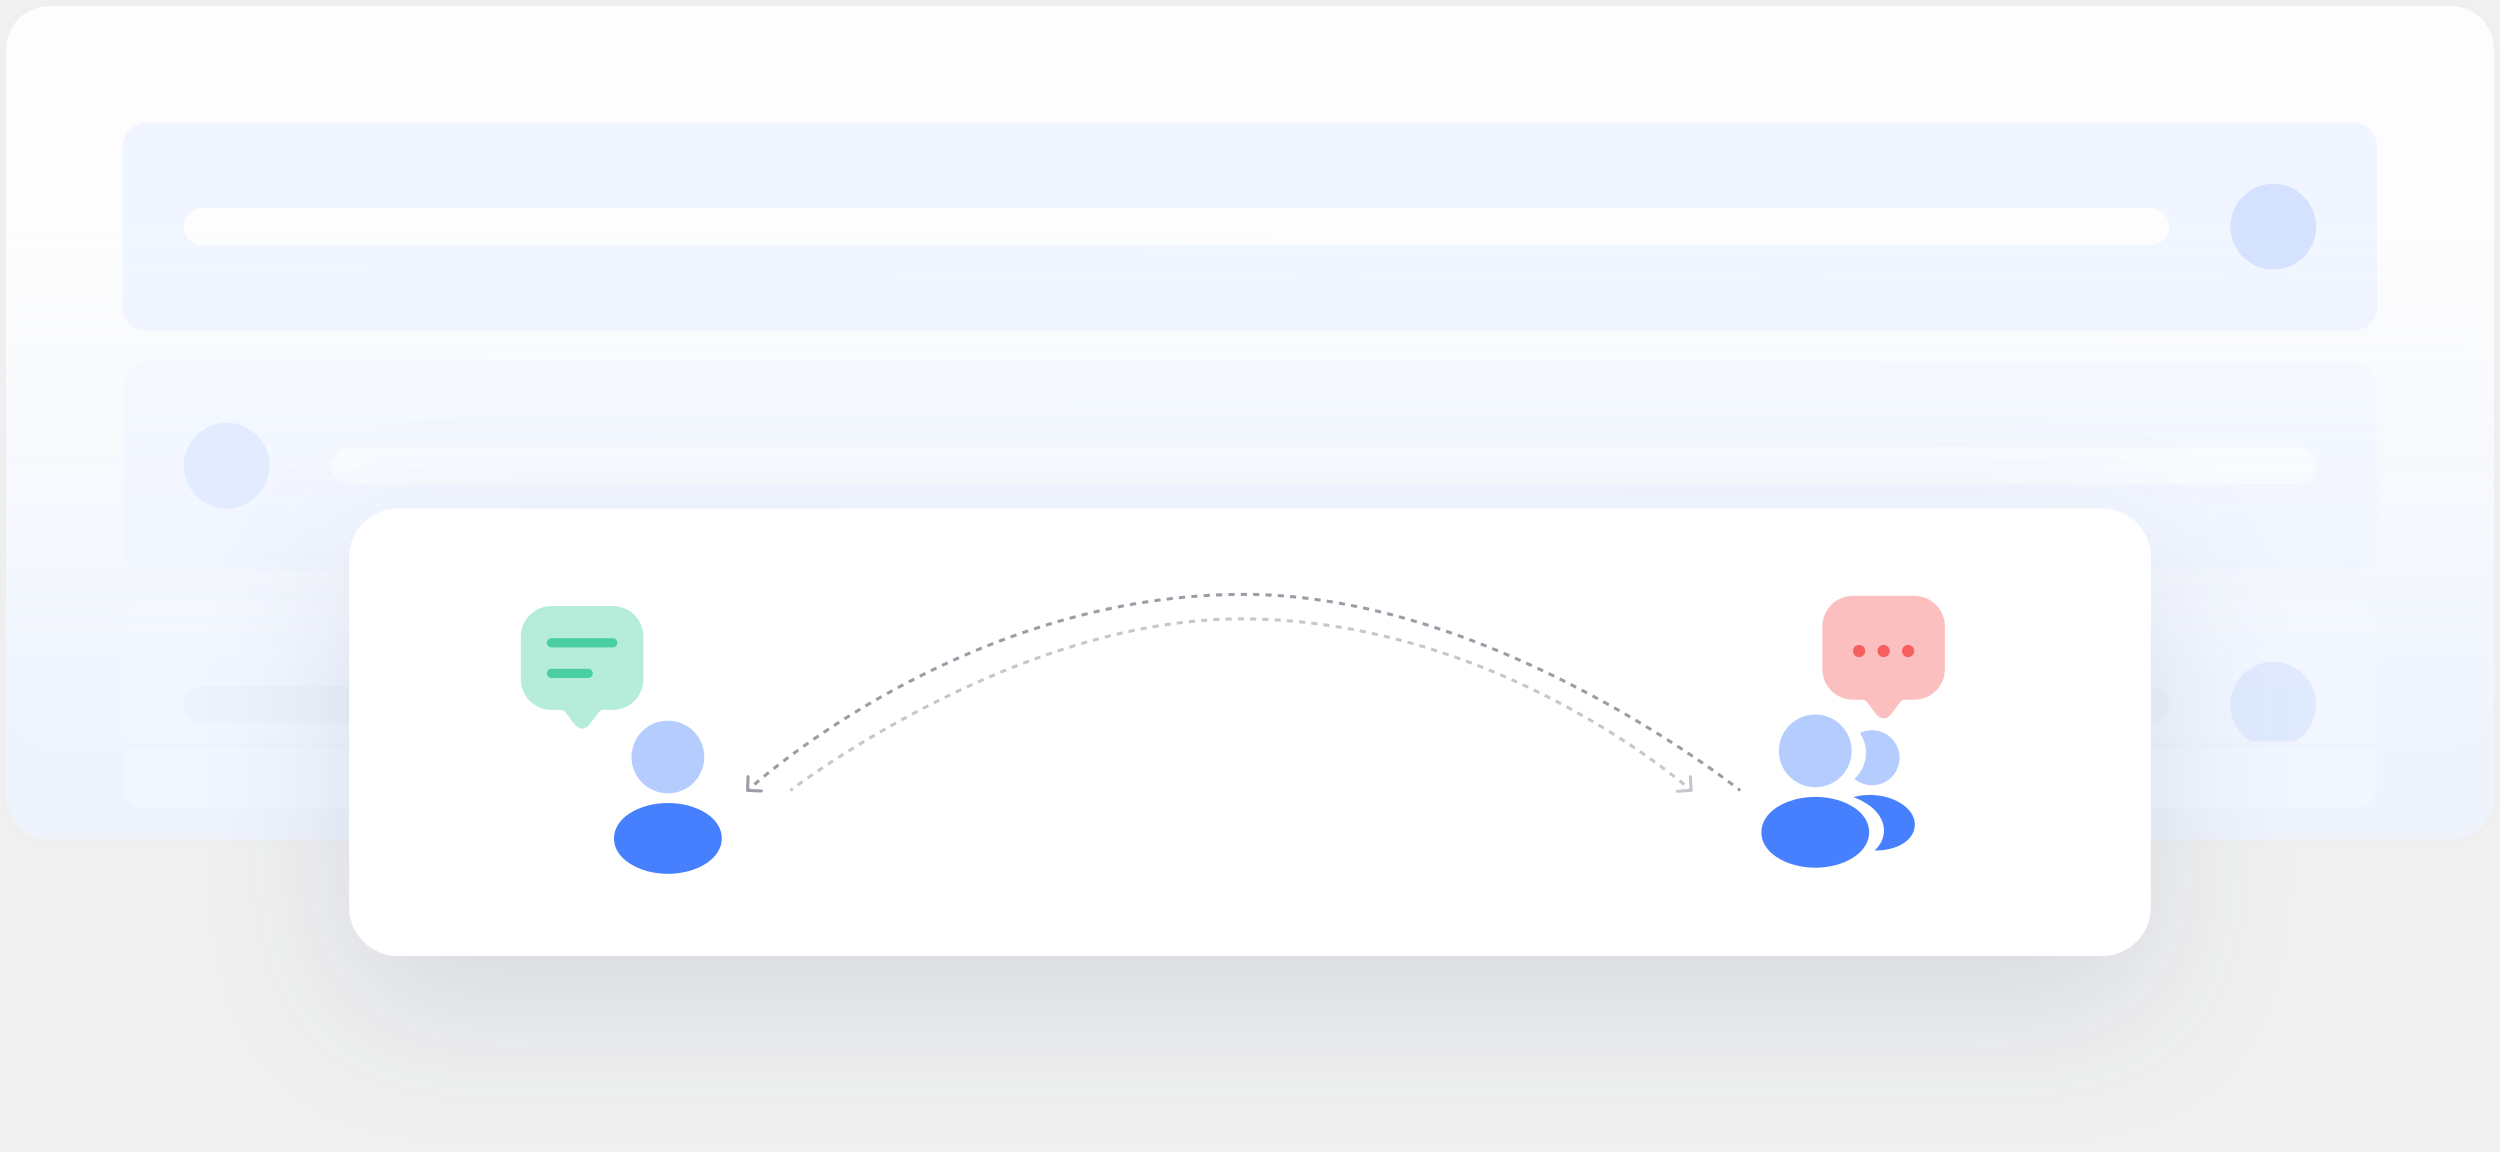
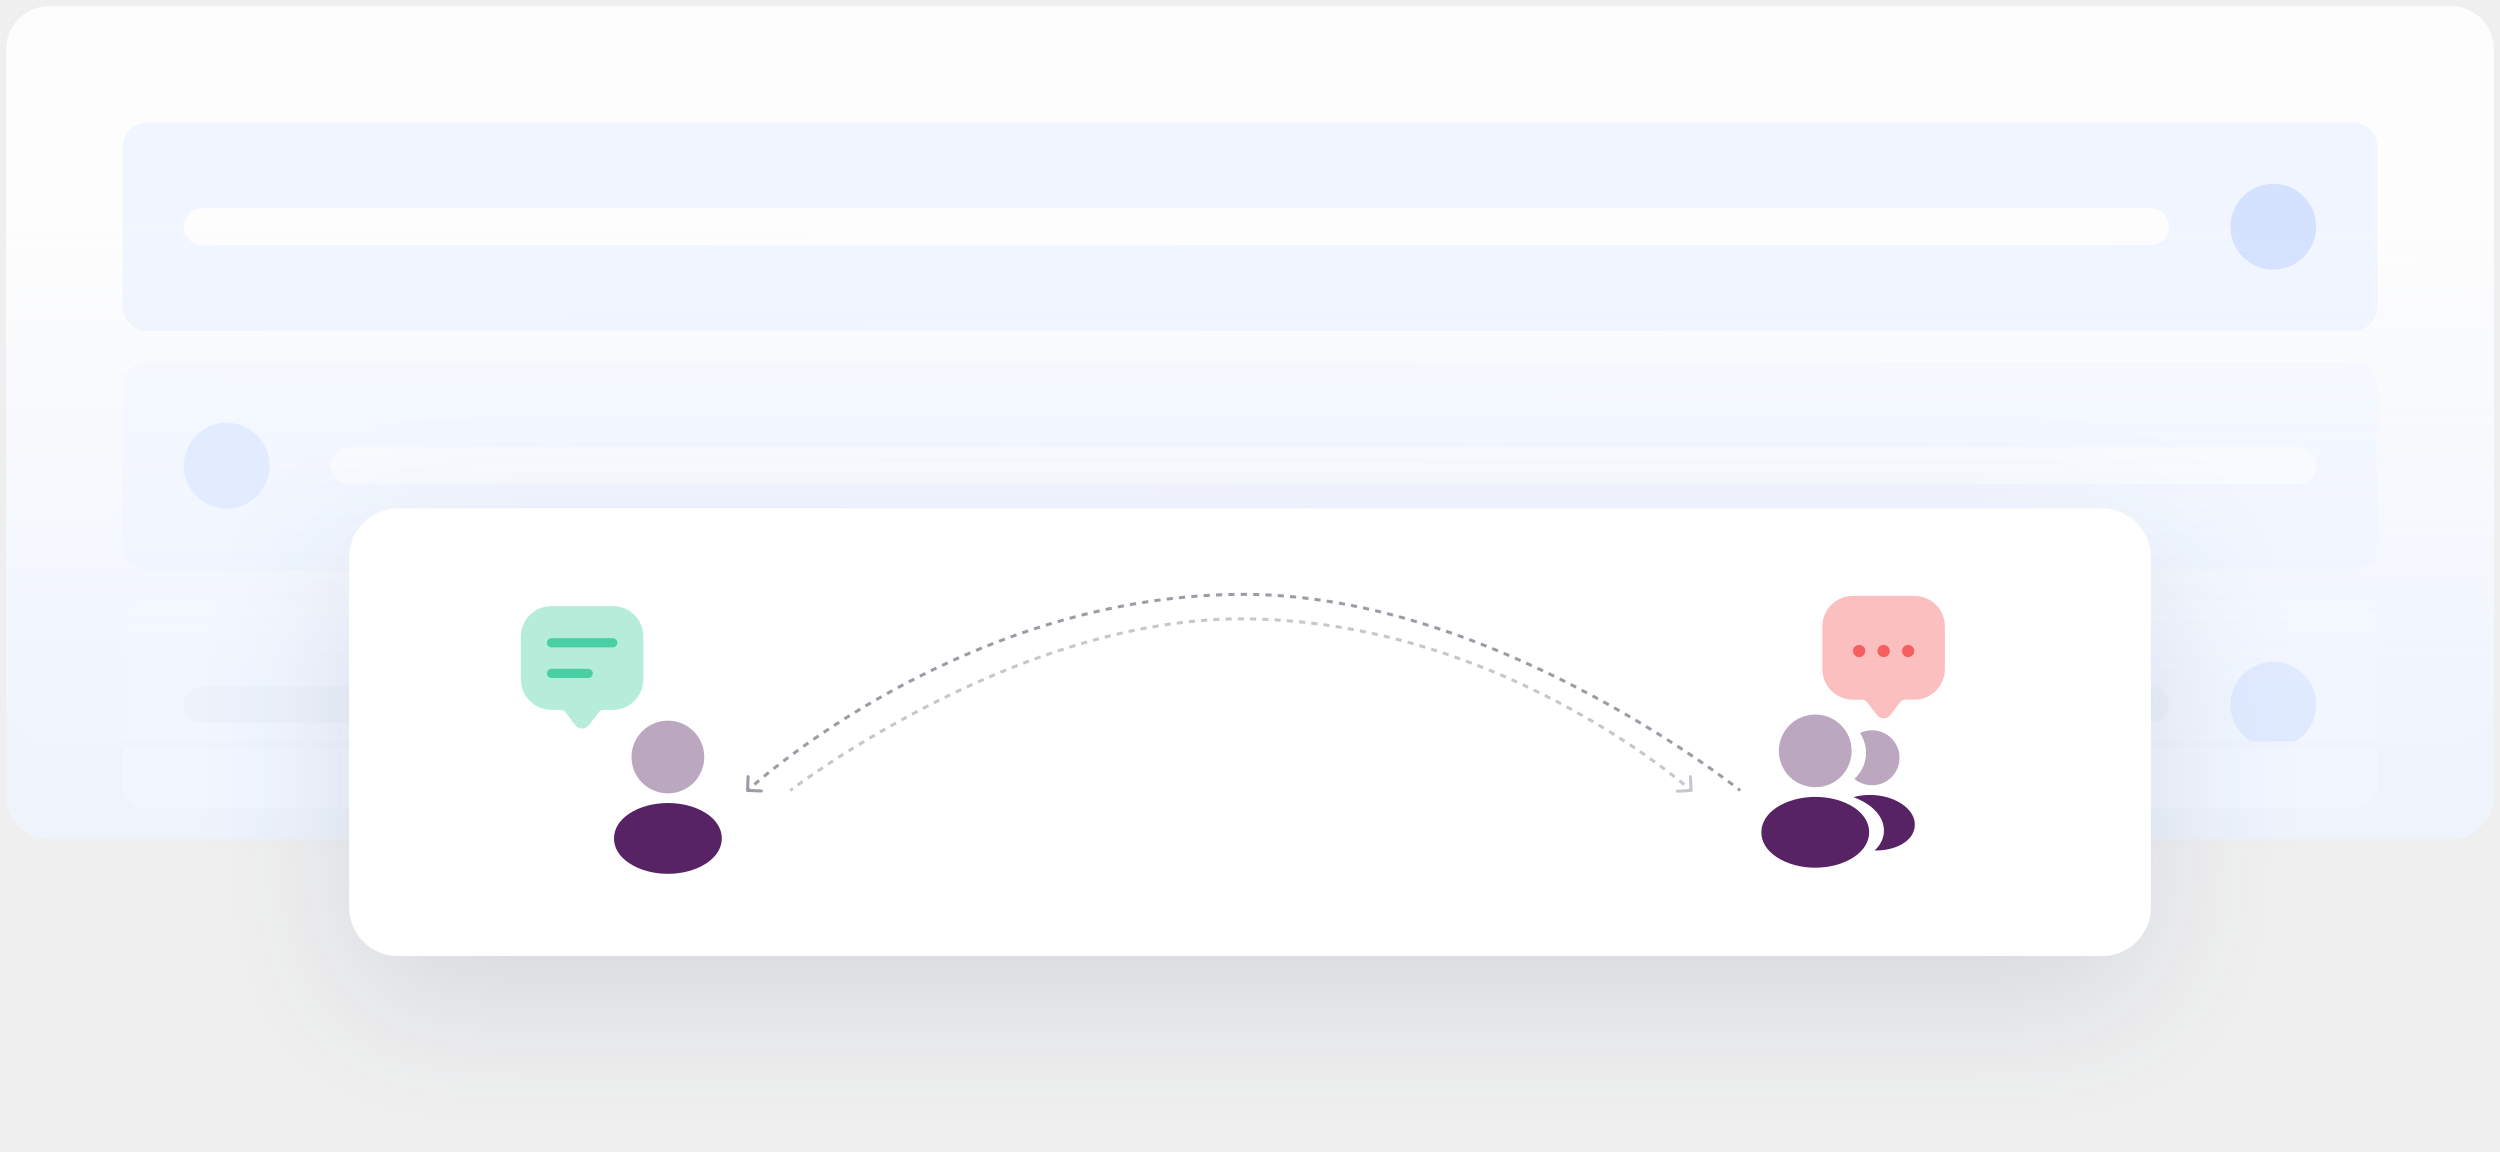
<svg xmlns="http://www.w3.org/2000/svg" width="408" height="188" viewBox="0 0 408 188" fill="none">
  <rect x="0.5" y="0.5" width="407" height="121" rx="7.5" fill="#FAFAFA" />
  <rect x="20" y="20" width="368" height="34" rx="4" fill="#DAE6FF" />
  <rect x="30" y="34" width="324" height="6" rx="3" fill="#FAFAFA" />
  <circle cx="371" cy="37" r="7" fill="#90B3FF" />
  <rect x="20" y="59" width="368" height="34" rx="4" fill="#EDF3FF" />
  <circle cx="37" cy="76" r="7" fill="#B5CCFF" />
  <rect x="54" y="73" width="324" height="6" rx="3" fill="white" />
  <rect x="20" y="98" width="368" height="34" rx="4" fill="white" />
  <rect x="30" y="112" width="324" height="6" rx="3" fill="#EFEFEF" />
  <circle cx="371" cy="115" r="7" fill="#B5CCFF" />
  <rect x="0.5" y="0.5" width="407" height="121" rx="7.5" stroke="#F5F5F5" />
  <rect x="0.5" y="0.5" width="407" height="137" rx="7.5" fill="url(#paint0_linear_3429_128375)" stroke="#EFEFEF" />
  <g filter="url(#filter0_d_3429_128375)">
    <rect x="57" y="83" width="294" height="73" rx="8" fill="white" />
  </g>
-   <path opacity="0.4" d="M109 117.61C105.725 117.61 103.062 120.272 103.062 123.547C103.062 126.76 105.575 129.36 108.85 129.472C108.95 129.46 109.05 129.46 109.125 129.472C109.15 129.472 109.162 129.472 109.187 129.472C109.2 129.472 109.2 129.472 109.213 129.472C112.413 129.36 114.925 126.76 114.938 123.547C114.938 120.272 112.275 117.61 109 117.61Z" fill="#4680FF" />
-   <path d="M115.35 132.797C111.863 130.472 106.175 130.472 102.663 132.797C101.075 133.86 100.2 135.297 100.2 136.835C100.2 138.372 101.075 139.797 102.65 140.847C104.4 142.022 106.7 142.61 109 142.61C111.3 142.61 113.6 142.022 115.35 140.847C116.925 139.785 117.8 138.36 117.8 136.81C117.788 135.272 116.925 133.847 115.35 132.797Z" fill="#4680FF" />
-   <path opacity="0.4" d="M296.25 116.61C292.975 116.61 290.312 119.272 290.312 122.547C290.312 125.76 292.825 128.36 296.1 128.472C296.2 128.46 296.3 128.46 296.375 128.472C296.4 128.472 296.412 128.472 296.437 128.472C296.45 128.472 296.45 128.472 296.463 128.472C299.663 128.36 302.175 125.76 302.188 122.547C302.188 119.272 299.525 116.61 296.25 116.61Z" fill="#4680FF" />
-   <path d="M302.6 131.797C299.113 129.472 293.425 129.472 289.913 131.797C288.325 132.86 287.45 134.297 287.45 135.835C287.45 137.372 288.325 138.797 289.9 139.847C291.65 141.022 293.95 141.61 296.25 141.61C298.55 141.61 300.85 141.022 302.6 139.847C304.175 138.785 305.05 137.36 305.05 135.81C305.038 134.272 304.175 132.847 302.6 131.797Z" fill="#4680FF" />
-   <path opacity="0.4" d="M309.988 123.284C310.188 125.709 308.463 127.834 306.075 128.122C306.063 128.122 306.063 128.122 306.05 128.122H306.013C305.938 128.122 305.863 128.122 305.8 128.147C304.588 128.209 303.475 127.822 302.638 127.109C303.925 125.959 304.663 124.234 304.513 122.359C304.425 121.347 304.075 120.422 303.55 119.634C304.025 119.397 304.575 119.247 305.138 119.197C307.588 118.984 309.775 120.809 309.988 123.284Z" fill="#4680FF" />
-   <path d="M312.487 134.847C312.387 136.06 311.612 137.11 310.312 137.822C309.062 138.51 307.487 138.835 305.925 138.797C306.825 137.985 307.35 136.972 307.45 135.897C307.575 134.347 306.837 132.86 305.362 131.672C304.525 131.01 303.55 130.485 302.487 130.097C305.25 129.297 308.725 129.835 310.862 131.56C312.012 132.485 312.6 133.647 312.487 134.847Z" fill="#4680FF" />
+   <path opacity="0.4" d="M109 117.61C105.725 117.61 103.062 120.272 103.062 123.547C103.062 126.76 105.575 129.36 108.85 129.472C108.95 129.46 109.05 129.46 109.125 129.472C109.15 129.472 109.162 129.472 109.187 129.472C109.2 129.472 109.2 129.472 109.213 129.472C112.413 129.36 114.925 126.76 114.938 123.547C114.938 120.272 112.275 117.61 109 117.61Z" fill="#572364" />
+   <path d="M115.35 132.797C111.863 130.472 106.175 130.472 102.663 132.797C101.075 133.86 100.2 135.297 100.2 136.835C100.2 138.372 101.075 139.797 102.65 140.847C104.4 142.022 106.7 142.61 109 142.61C111.3 142.61 113.6 142.022 115.35 140.847C116.925 139.785 117.8 138.36 117.8 136.81C117.788 135.272 116.925 133.847 115.35 132.797Z" fill="#572364" />
+   <path opacity="0.4" d="M296.25 116.61C292.975 116.61 290.312 119.272 290.312 122.547C290.312 125.76 292.825 128.36 296.1 128.472C296.2 128.46 296.3 128.46 296.375 128.472C296.4 128.472 296.412 128.472 296.437 128.472C296.45 128.472 296.45 128.472 296.463 128.472C299.663 128.36 302.175 125.76 302.188 122.547C302.188 119.272 299.525 116.61 296.25 116.61Z" fill="#572364" />
+   <path d="M302.6 131.797C299.113 129.472 293.425 129.472 289.913 131.797C288.325 132.86 287.45 134.297 287.45 135.835C287.45 137.372 288.325 138.797 289.9 139.847C291.65 141.022 293.95 141.61 296.25 141.61C298.55 141.61 300.85 141.022 302.6 139.847C304.175 138.785 305.05 137.36 305.05 135.81C305.038 134.272 304.175 132.847 302.6 131.797Z" fill="#572364" />
+   <path opacity="0.4" d="M309.988 123.284C310.188 125.709 308.463 127.834 306.075 128.122C306.063 128.122 306.063 128.122 306.05 128.122H306.013C305.938 128.122 305.863 128.122 305.8 128.147C304.588 128.209 303.475 127.822 302.638 127.109C303.925 125.959 304.663 124.234 304.513 122.359C304.425 121.347 304.075 120.422 303.55 119.634C304.025 119.397 304.575 119.247 305.138 119.197C307.588 118.984 309.775 120.809 309.988 123.284Z" fill="#572364" />
+   <path d="M312.487 134.847C312.387 136.06 311.612 137.11 310.312 137.822C309.062 138.51 307.487 138.835 305.925 138.797C306.825 137.985 307.35 136.972 307.45 135.897C307.575 134.347 306.837 132.86 305.362 131.672C304.525 131.01 303.55 130.485 302.487 130.097C305.25 129.297 308.725 129.835 310.862 131.56C312.012 132.485 312.6 133.647 312.487 134.847Z" fill="#572364" />
  <path opacity="0.7" d="M121.75 128.99C121.745 129.128 121.852 129.244 121.99 129.25L124.238 129.339C124.376 129.344 124.493 129.237 124.498 129.099C124.504 128.961 124.396 128.845 124.258 128.839L122.26 128.76L122.339 126.762C122.344 126.624 122.237 126.507 122.099 126.502C121.961 126.496 121.845 126.604 121.839 126.742L121.75 128.99ZM203 97V97.25V97ZM122 129C122.17 129.184 122.17 129.184 122.17 129.184C122.17 129.184 122.17 129.184 122.17 129.184C122.17 129.184 122.17 129.184 122.17 129.184C122.17 129.184 122.17 129.184 122.17 129.184C122.17 129.184 122.17 129.183 122.17 129.183C122.17 129.183 122.17 129.183 122.171 129.182C122.172 129.182 122.173 129.18 122.175 129.179C122.179 129.175 122.184 129.17 122.192 129.163C122.207 129.149 122.23 129.128 122.26 129.101C122.321 129.046 122.413 128.964 122.534 128.856L122.202 128.482C122.08 128.591 121.987 128.674 121.925 128.73C121.894 128.758 121.87 128.78 121.855 128.794C121.847 128.801 121.841 128.807 121.837 128.811C121.835 128.812 121.833 128.814 121.832 128.815C121.832 128.815 121.831 128.816 121.831 128.816C121.831 128.816 121.831 128.816 121.83 128.816C121.83 128.816 121.83 128.816 121.83 128.816C121.83 128.816 121.83 128.816 121.83 128.816C121.83 128.816 121.83 128.816 121.83 128.816C121.83 128.816 121.83 128.816 122 129ZM123.279 128.208C123.503 128.016 123.76 127.798 124.048 127.557L123.728 127.173C123.437 127.416 123.179 127.635 122.954 127.828L123.279 128.208ZM124.831 126.911C125.079 126.708 125.345 126.493 125.627 126.267L125.314 125.877C125.031 126.104 124.764 126.32 124.514 126.524L124.831 126.911ZM126.399 125.654C126.655 125.453 126.921 125.245 127.199 125.03L126.893 124.635C126.615 124.85 126.347 125.059 126.09 125.261L126.399 125.654ZM128.001 124.416C128.26 124.219 128.526 124.018 128.801 123.813L128.502 123.412C128.226 123.619 127.958 123.821 127.698 124.018L128.001 124.416ZM129.618 123.207C129.881 123.014 130.15 122.817 130.426 122.618L130.132 122.213C129.856 122.413 129.586 122.61 129.322 122.804L129.618 123.207ZM131.249 122.026C131.518 121.835 131.791 121.641 132.07 121.445L131.783 121.036C131.503 121.232 131.228 121.427 130.959 121.619L131.249 122.026ZM132.896 120.87C133.171 120.68 133.45 120.488 133.734 120.294L133.453 119.881C133.168 120.075 132.887 120.268 132.612 120.458L132.896 120.87ZM134.561 119.736C134.84 119.548 135.124 119.359 135.412 119.169L135.137 118.751C134.847 118.943 134.563 119.132 134.282 119.321L134.561 119.736ZM136.245 118.622C136.524 118.441 136.807 118.258 137.093 118.075L136.823 117.654C136.536 117.838 136.252 118.021 135.972 118.203L136.245 118.622ZM137.951 117.528C138.23 117.353 138.511 117.176 138.796 116.999L138.532 116.575C138.246 116.752 137.964 116.929 137.685 117.106L137.951 117.528ZM139.66 116.466C139.944 116.292 140.232 116.117 140.522 115.942L140.264 115.514C139.972 115.69 139.684 115.865 139.399 116.04L139.66 116.466ZM141.381 115.428C141.67 115.256 141.962 115.084 142.257 114.912L142.005 114.48C141.709 114.653 141.416 114.826 141.126 114.998L141.381 115.428ZM143.127 114.408C143.415 114.242 143.705 114.076 143.998 113.91L143.752 113.475C143.458 113.642 143.167 113.808 142.878 113.974L143.127 114.408ZM144.884 113.413C145.176 113.25 145.469 113.088 145.765 112.926L145.525 112.488C145.228 112.65 144.933 112.813 144.641 112.976L144.884 113.413ZM146.646 112.447C146.942 112.288 147.24 112.128 147.541 111.969L147.306 111.527C147.005 111.687 146.706 111.847 146.409 112.007L146.646 112.447ZM148.434 111.5C148.728 111.346 149.025 111.193 149.324 111.04L149.096 110.595C148.796 110.748 148.498 110.902 148.203 111.056L148.434 111.5ZM150.226 110.582C150.526 110.43 150.829 110.279 151.133 110.129L150.912 109.681C150.606 109.832 150.303 109.983 150.001 110.135L150.226 110.582ZM152.031 109.689C152.332 109.543 152.635 109.397 152.94 109.252L152.725 108.8C152.419 108.946 152.115 109.093 151.813 109.239L152.031 109.689ZM153.86 108.817C154.161 108.676 154.464 108.536 154.768 108.397L154.559 107.942C154.254 108.082 153.95 108.223 153.648 108.364L153.86 108.817ZM155.683 107.98C155.99 107.842 156.299 107.705 156.609 107.568L156.407 107.11C156.096 107.248 155.786 107.386 155.478 107.524L155.683 107.98ZM157.533 107.164C157.839 107.032 158.146 106.9 158.455 106.769L158.26 106.309C157.95 106.44 157.642 106.572 157.335 106.705L157.533 107.164ZM159.386 106.379C159.698 106.249 160.011 106.121 160.326 105.993L160.138 105.529C159.822 105.658 159.507 105.787 159.194 105.917L159.386 106.379ZM161.255 105.62C161.565 105.497 161.877 105.374 162.191 105.252L162.01 104.786C161.695 104.908 161.382 105.031 161.07 105.155L161.255 105.62ZM163.135 104.889C163.449 104.77 163.765 104.652 164.082 104.535L163.908 104.066C163.59 104.184 163.273 104.302 162.958 104.422L163.135 104.889ZM165.023 104.19C165.338 104.076 165.654 103.963 165.972 103.851L165.806 103.379C165.487 103.492 165.169 103.605 164.853 103.72L165.023 104.19ZM166.929 103.517C167.245 103.409 167.563 103.301 167.881 103.194L167.723 102.72C167.403 102.827 167.084 102.935 166.766 103.045L166.929 103.517ZM168.835 102.879C169.154 102.775 169.474 102.672 169.796 102.57L169.645 102.093C169.322 102.196 169 102.299 168.68 102.404L168.835 102.879ZM170.764 102.267C171.082 102.169 171.402 102.072 171.723 101.976L171.58 101.497C171.258 101.594 170.937 101.691 170.617 101.79L170.764 102.267ZM172.687 101.692C173.01 101.599 173.334 101.506 173.659 101.415L173.524 100.934C173.197 101.025 172.872 101.118 172.548 101.212L172.687 101.692ZM174.635 101.145C174.957 101.058 175.28 100.971 175.603 100.886L175.476 100.403C175.151 100.488 174.827 100.575 174.504 100.662L174.635 101.145ZM176.577 100.635C176.903 100.552 177.23 100.471 177.558 100.391L177.439 99.905C177.11 99.985 176.782 100.067 176.455 100.15L176.577 100.635ZM178.542 100.155C178.866 100.078 179.192 100.003 179.518 99.929L179.408 99.442C179.08 99.516 178.753 99.591 178.427 99.668L178.542 100.155ZM180.501 99.712C180.83 99.641 181.159 99.571 181.49 99.502L181.388 99.013C181.056 99.081 180.725 99.152 180.395 99.223L180.501 99.712ZM182.48 99.301C182.808 99.236 183.136 99.173 183.465 99.111L183.372 98.619C183.041 98.682 182.712 98.746 182.383 98.811L182.48 99.301ZM184.455 98.928C184.785 98.869 185.117 98.811 185.45 98.754L185.366 98.261C185.032 98.318 184.699 98.376 184.366 98.436L184.455 98.928ZM186.447 98.59C186.777 98.537 187.107 98.485 187.438 98.435L187.363 97.941C187.031 97.991 186.699 98.043 186.368 98.096L186.447 98.59ZM188.434 98.289C188.766 98.242 189.1 98.196 189.434 98.152L189.369 97.656C189.033 97.701 188.698 97.747 188.363 97.794L188.434 98.289ZM190.438 98.024C190.769 97.984 191.101 97.945 191.433 97.907L191.377 97.41C191.043 97.448 190.71 97.487 190.377 97.528L190.438 98.024ZM192.433 97.799C192.767 97.764 193.102 97.731 193.438 97.7L193.391 97.202C193.054 97.234 192.718 97.267 192.382 97.302L192.433 97.799ZM194.447 97.61C194.779 97.583 195.112 97.556 195.446 97.531L195.409 97.033C195.074 97.058 194.739 97.084 194.405 97.112L194.447 97.61ZM196.449 97.462C196.783 97.44 197.119 97.42 197.455 97.402L197.428 96.903C197.09 96.921 196.753 96.941 196.416 96.963L196.449 97.462ZM198.467 97.352C198.8 97.337 199.135 97.323 199.47 97.312L199.453 96.812C199.116 96.824 198.78 96.837 198.444 96.852L198.467 97.352ZM200.474 97.282C200.809 97.273 201.145 97.266 201.481 97.261L201.474 96.761C201.136 96.767 200.798 96.773 200.461 96.782L200.474 97.282ZM202.493 97.251C202.662 97.25 202.831 97.25 203 97.25V96.75C202.83 96.75 202.66 96.75 202.49 96.751L202.493 97.251ZM203 97.25C203.167 97.25 203.334 97.251 203.501 97.252L203.505 96.752C203.336 96.751 203.168 96.75 203 96.75V97.25ZM204.504 97.264C204.838 97.271 205.172 97.279 205.506 97.29L205.522 96.79C205.186 96.779 204.85 96.771 204.514 96.764L204.504 97.264ZM206.508 97.327C206.842 97.342 207.176 97.359 207.51 97.377L207.538 96.878C207.202 96.859 206.866 96.843 206.53 96.828L206.508 97.327ZM208.511 97.439C208.844 97.462 209.178 97.486 209.511 97.513L209.55 97.014C209.215 96.987 208.88 96.963 208.544 96.94L208.511 97.439ZM210.51 97.598C210.843 97.628 211.176 97.66 211.508 97.694L211.559 97.197C211.225 97.162 210.89 97.13 210.555 97.1L210.51 97.598ZM212.506 97.802C212.838 97.839 213.17 97.879 213.501 97.92L213.563 97.424C213.23 97.382 212.896 97.343 212.562 97.305L212.506 97.802ZM214.496 98.049C214.827 98.094 215.159 98.141 215.49 98.189L215.562 97.695C215.229 97.646 214.896 97.599 214.563 97.554L214.496 98.049ZM216.482 98.34C216.812 98.391 217.142 98.445 217.471 98.5L217.554 98.007C217.223 97.951 216.891 97.898 216.559 97.846L216.482 98.34ZM218.46 98.67C218.789 98.729 219.119 98.789 219.448 98.851L219.54 98.359C219.209 98.297 218.878 98.237 218.547 98.178L218.46 98.67ZM220.433 99.041C220.761 99.106 221.088 99.172 221.415 99.24L221.517 98.75C221.188 98.682 220.859 98.615 220.53 98.55L220.433 99.041ZM222.397 99.448C222.724 99.52 223.051 99.592 223.378 99.666L223.488 99.179C223.16 99.104 222.832 99.031 222.503 98.96L222.397 99.448ZM224.355 99.893C224.68 99.97 225.005 100.048 225.329 100.128L225.449 99.642C225.123 99.562 224.797 99.484 224.47 99.406L224.355 99.893ZM226.304 100.372C226.628 100.455 226.952 100.539 227.276 100.625L227.404 100.142C227.079 100.056 226.753 99.971 226.427 99.888L226.304 100.372ZM228.245 100.886C228.567 100.974 228.888 101.063 229.209 101.154L229.345 100.673C229.023 100.582 228.7 100.492 228.376 100.403L228.245 100.886ZM230.177 101.431C230.498 101.525 230.819 101.62 231.14 101.716L231.284 101.237C230.962 101.141 230.639 101.045 230.316 100.951L230.177 101.431ZM232.099 102.008C232.418 102.107 232.737 102.207 233.055 102.308L233.207 101.831C232.887 101.73 232.567 101.63 232.246 101.531L232.099 102.008ZM234.014 102.616C234.332 102.72 234.65 102.825 234.967 102.931L235.126 102.457C234.807 102.35 234.488 102.245 234.169 102.141L234.014 102.616ZM235.916 103.252C236.233 103.361 236.549 103.47 236.865 103.581L237.03 103.109C236.714 102.998 236.396 102.888 236.078 102.779L235.916 103.252ZM237.813 103.917C238.129 104.031 238.443 104.145 238.757 104.26L238.929 103.79C238.614 103.675 238.299 103.56 237.982 103.447L237.813 103.917ZM239.694 104.608C240.009 104.726 240.323 104.845 240.636 104.965L240.815 104.498C240.501 104.378 240.186 104.258 239.87 104.14L239.694 104.608ZM241.574 105.328C241.886 105.449 242.197 105.572 242.506 105.695L242.692 105.231C242.381 105.107 242.069 104.984 241.756 104.862L241.574 105.328ZM243.436 106.069C243.748 106.196 244.059 106.324 244.369 106.452L244.56 105.99C244.249 105.861 243.937 105.733 243.624 105.606L243.436 106.069ZM245.296 106.839C245.604 106.969 245.91 107.099 246.215 107.23L246.413 106.771C246.106 106.64 245.799 106.509 245.49 106.379L245.296 106.839ZM247.14 107.63C247.448 107.765 247.756 107.9 248.062 108.036L248.265 107.579C247.958 107.443 247.649 107.307 247.34 107.172L247.14 107.63ZM248.976 108.446C249.281 108.583 249.584 108.721 249.886 108.86L250.094 108.405C249.792 108.266 249.487 108.128 249.182 107.99L248.976 108.446ZM250.804 109.284C251.108 109.426 251.411 109.568 251.713 109.711L251.927 109.259C251.624 109.116 251.32 108.973 251.015 108.831L250.804 109.284ZM252.613 110.14C252.918 110.286 253.221 110.433 253.522 110.58L253.741 110.13C253.439 109.983 253.135 109.836 252.83 109.689L252.613 110.14ZM254.426 111.024C254.726 111.172 255.025 111.321 255.321 111.47L255.545 111.023C255.248 110.874 254.949 110.725 254.648 110.576L254.426 111.024ZM256.217 111.922C256.518 112.076 256.818 112.229 257.116 112.383L257.346 111.939C257.047 111.785 256.746 111.63 256.443 111.477L256.217 111.922ZM258.005 112.845C258.301 113 258.596 113.155 258.888 113.309L259.122 112.868C258.829 112.712 258.534 112.557 258.237 112.402L258.005 112.845ZM259.783 113.787C260.079 113.946 260.374 114.105 260.666 114.264L260.904 113.824C260.612 113.665 260.317 113.506 260.02 113.346L259.783 113.787ZM261.537 114.74C261.836 114.905 262.132 115.069 262.427 115.234L262.67 114.797C262.375 114.632 262.078 114.468 261.778 114.303L261.537 114.74ZM263.302 115.725C263.592 115.889 263.879 116.052 264.164 116.215L264.412 115.781C264.127 115.617 263.839 115.454 263.548 115.29L263.302 115.725ZM265.048 116.723C265.339 116.891 265.628 117.06 265.915 117.227L266.167 116.796C265.88 116.628 265.59 116.459 265.298 116.29L265.048 116.723ZM266.771 117.732C267.065 117.906 267.357 118.08 267.646 118.253L267.903 117.824C267.613 117.651 267.321 117.477 267.025 117.301L266.771 117.732ZM268.502 118.769C268.79 118.944 269.075 119.118 269.356 119.291L269.618 118.865C269.335 118.692 269.05 118.517 268.761 118.342L268.502 118.769ZM270.219 119.824C270.503 120 270.783 120.175 271.06 120.349L271.326 119.925C271.049 119.751 270.768 119.576 270.483 119.399L270.219 119.824ZM271.919 120.892C272.205 121.074 272.487 121.254 272.764 121.432L273.034 121.011C272.756 120.833 272.474 120.652 272.187 120.47L271.919 120.892ZM273.602 121.974C273.891 122.162 274.174 122.347 274.452 122.53L274.727 122.112C274.448 121.929 274.164 121.743 273.875 121.555L273.602 121.974ZM275.273 123.074C275.564 123.267 275.848 123.457 276.125 123.644L276.405 123.23C276.127 123.042 275.842 122.851 275.55 122.657L275.273 123.074ZM276.938 124.195C277.229 124.393 277.512 124.588 277.786 124.777L278.07 124.366C277.795 124.176 277.511 123.981 277.219 123.782L276.938 124.195ZM278.594 125.339C278.884 125.541 279.163 125.738 279.431 125.928L279.72 125.52C279.451 125.329 279.172 125.132 278.881 124.929L278.594 125.339ZM280.247 126.51C280.528 126.712 280.794 126.904 281.043 127.086L281.338 126.682C281.087 126.499 280.821 126.306 280.539 126.104L280.247 126.51ZM281.866 127.691C282.168 127.914 282.437 128.116 282.672 128.293L282.973 127.894C282.737 127.716 282.467 127.513 282.164 127.289L281.866 127.691ZM283.468 128.901C283.592 128.998 283.687 129.071 283.75 129.121C283.781 129.146 283.805 129.164 283.821 129.177C283.829 129.183 283.834 129.188 283.838 129.191C283.84 129.192 283.842 129.194 283.843 129.194C283.843 129.195 283.844 129.195 283.844 129.195C283.844 129.195 283.844 129.195 283.844 129.195C283.844 129.195 283.844 129.195 283.844 129.195C283.844 129.195 283.844 129.195 283.844 129.195V129.195C283.844 129.195 283.844 129.195 284 129C284.156 128.805 284.156 128.805 284.156 128.805C284.156 128.805 284.156 128.805 284.156 128.805C284.156 128.805 284.156 128.805 284.156 128.805C284.156 128.805 284.156 128.805 284.156 128.804C284.156 128.804 284.156 128.804 284.155 128.804C284.155 128.804 284.155 128.804 284.154 128.803C284.153 128.802 284.152 128.801 284.15 128.8C284.145 128.796 284.139 128.791 284.131 128.785C284.115 128.772 284.091 128.753 284.059 128.728C283.995 128.678 283.899 128.603 283.774 128.506L283.468 128.901Z" fill="#6F747F" />
  <path opacity="0.4" d="M276.25 128.986C276.258 129.123 276.152 129.242 276.014 129.25L273.768 129.379C273.63 129.387 273.512 129.282 273.504 129.144C273.496 129.006 273.601 128.888 273.739 128.88L275.736 128.765L275.621 126.768C275.613 126.63 275.718 126.512 275.856 126.504C275.994 126.496 276.112 126.601 276.12 126.739L276.25 128.986ZM202.5 101V101.25V101ZM276 129C275.834 129.187 275.834 129.187 275.834 129.187C275.834 129.187 275.834 129.187 275.834 129.187C275.834 129.187 275.834 129.187 275.834 129.187C275.834 129.187 275.834 129.187 275.834 129.187C275.834 129.187 275.834 129.187 275.833 129.186C275.833 129.186 275.833 129.186 275.832 129.186C275.832 129.185 275.83 129.184 275.828 129.182C275.824 129.178 275.819 129.173 275.811 129.167C275.795 129.153 275.772 129.132 275.741 129.105C275.679 129.051 275.586 128.97 275.462 128.865L275.786 128.484C275.911 128.591 276.006 128.673 276.07 128.728C276.101 128.756 276.125 128.777 276.142 128.791C276.15 128.799 276.156 128.804 276.16 128.808C276.162 128.809 276.163 128.811 276.165 128.812C276.165 128.812 276.166 128.813 276.166 128.813C276.166 128.813 276.166 128.813 276.166 128.813C276.166 128.813 276.166 128.813 276.166 128.813C276.166 128.813 276.166 128.813 276.166 128.813C276.166 128.813 276.166 128.813 276.166 128.813C276.166 128.813 276.166 128.813 276 129ZM274.714 128.239C274.488 128.053 274.228 127.842 273.936 127.609L274.248 127.218C274.542 127.454 274.804 127.666 275.031 127.853L274.714 128.239ZM273.153 126.989C272.904 126.795 272.639 126.59 272.358 126.374L272.662 125.977C272.945 126.194 273.211 126.4 273.461 126.595L273.153 126.989ZM271.547 125.759C271.295 125.571 271.032 125.376 270.76 125.175L271.056 124.772C271.33 124.974 271.594 125.17 271.847 125.359L271.547 125.759ZM269.948 124.583C269.685 124.392 269.413 124.197 269.133 123.998L269.422 123.591C269.703 123.79 269.976 123.986 270.241 124.177L269.948 124.583ZM268.32 123.426C268.05 123.237 267.773 123.046 267.489 122.851L267.772 122.439C268.057 122.634 268.335 122.827 268.606 123.016L268.32 123.426ZM266.67 122.294C266.396 122.109 266.117 121.922 265.832 121.733L266.108 121.317C266.394 121.506 266.675 121.694 266.949 121.879L266.67 122.294ZM265.001 121.187C264.725 121.007 264.444 120.826 264.159 120.642L264.429 120.222C264.716 120.405 264.997 120.588 265.274 120.768L265.001 121.187ZM263.313 120.105C263.036 119.93 262.755 119.754 262.47 119.577L262.733 119.152C263.02 119.33 263.302 119.506 263.58 119.682L263.313 120.105ZM261.607 119.046C261.329 118.876 261.047 118.706 260.762 118.535L261.019 118.106C261.305 118.278 261.588 118.449 261.867 118.619L261.607 119.046ZM259.896 118.02C259.612 117.852 259.325 117.684 259.035 117.516L259.285 117.084C259.577 117.253 259.865 117.421 260.149 117.589L259.896 118.02ZM258.17 117.019C257.879 116.853 257.585 116.687 257.287 116.52L257.532 116.084C257.83 116.251 258.125 116.418 258.418 116.585L258.17 117.019ZM256.424 116.041C256.133 115.881 255.84 115.721 255.544 115.561L255.781 115.121C256.079 115.282 256.373 115.443 256.665 115.603L256.424 116.041ZM254.657 115.086C254.367 114.932 254.074 114.778 253.779 114.624L254.01 114.181C254.306 114.335 254.6 114.49 254.891 114.644L254.657 115.086ZM252.886 114.163C252.59 114.011 252.293 113.86 251.992 113.709L252.217 113.263C252.518 113.414 252.817 113.566 253.114 113.717L252.886 114.163ZM251.102 113.266C250.803 113.119 250.502 112.972 250.198 112.825L250.416 112.375C250.721 112.522 251.023 112.67 251.323 112.818L251.102 113.266ZM249.296 112.393C248.998 112.252 248.697 112.111 248.395 111.97L248.606 111.517C248.909 111.658 249.211 111.799 249.51 111.941L249.296 112.393ZM247.482 111.55C247.179 111.413 246.875 111.276 246.569 111.139L246.773 110.683C247.08 110.82 247.385 110.957 247.689 111.095L247.482 111.55ZM245.659 110.738C245.353 110.604 245.046 110.472 244.737 110.34L244.933 109.88C245.244 110.012 245.552 110.145 245.859 110.279L245.659 110.738ZM243.813 109.949C243.508 109.822 243.202 109.695 242.894 109.57L243.083 109.107C243.392 109.233 243.7 109.36 244.006 109.488L243.813 109.949ZM241.965 109.194C241.654 109.071 241.342 108.948 241.029 108.825L241.21 108.359C241.525 108.482 241.838 108.606 242.15 108.73L241.965 109.194ZM240.102 108.469C239.791 108.35 239.479 108.233 239.165 108.117L239.339 107.648C239.654 107.765 239.968 107.883 240.28 108.001L240.102 108.469ZM238.22 107.77C237.909 107.658 237.597 107.547 237.283 107.436L237.449 106.965C237.764 107.076 238.078 107.187 238.39 107.3L238.22 107.77ZM236.34 107.109C236.024 107 235.707 106.893 235.389 106.787L235.547 106.313C235.867 106.419 236.185 106.527 236.502 106.636L236.34 107.109ZM234.439 106.475C234.124 106.373 233.807 106.272 233.49 106.172L233.64 105.695C233.959 105.796 234.276 105.897 234.593 105.999L234.439 106.475ZM232.533 105.876C232.213 105.779 231.892 105.682 231.569 105.587L231.711 105.107C232.035 105.203 232.357 105.3 232.678 105.398L232.533 105.876ZM230.615 105.31C230.296 105.218 229.975 105.128 229.653 105.039L229.786 104.558C230.11 104.647 230.432 104.737 230.752 104.829L230.615 105.31ZM228.684 104.776C228.363 104.691 228.041 104.607 227.718 104.523L227.842 104.039C228.167 104.123 228.49 104.207 228.813 104.293L228.684 104.776ZM226.751 104.28C226.428 104.2 226.104 104.121 225.778 104.044L225.894 103.557C226.221 103.635 226.547 103.714 226.871 103.794L226.751 104.28ZM224.799 103.816C224.476 103.742 224.153 103.67 223.828 103.599L223.935 103.111C224.261 103.182 224.586 103.255 224.91 103.328L224.799 103.816ZM222.852 103.391C222.525 103.323 222.197 103.256 221.869 103.191L221.966 102.701C222.296 102.766 222.626 102.833 222.954 102.902L222.852 103.391ZM220.886 103.001C220.561 102.939 220.234 102.879 219.907 102.821L219.995 102.328C220.324 102.387 220.652 102.448 220.979 102.509L220.886 103.001ZM218.922 102.649C218.592 102.594 218.262 102.539 217.93 102.487L218.009 101.993C218.342 102.046 218.674 102.1 219.005 102.156L218.922 102.649ZM216.945 102.335C216.617 102.286 216.288 102.238 215.958 102.193L216.027 101.697C216.359 101.743 216.689 101.791 217.019 101.84L216.945 102.335ZM214.966 102.06C214.634 102.017 214.302 101.976 213.968 101.936L214.027 101.439C214.362 101.479 214.696 101.521 215.03 101.564L214.966 102.06ZM212.981 101.823C212.65 101.788 212.319 101.753 211.988 101.72L212.037 101.223C212.37 101.256 212.703 101.29 213.035 101.326L212.981 101.823ZM210.99 101.627C210.658 101.598 210.325 101.57 209.991 101.544L210.03 101.045C210.365 101.072 210.7 101.1 211.034 101.129L210.99 101.627ZM208.999 101.471C208.667 101.449 208.335 101.428 208.002 101.409L208.03 100.91C208.365 100.929 208.699 100.95 209.032 100.973L208.999 101.471ZM207 101.356C206.668 101.341 206.334 101.327 206 101.314L206.019 100.815C206.354 100.827 206.689 100.841 207.024 100.857L207 101.356ZM205.006 101.283C204.673 101.274 204.34 101.267 204.006 101.262L204.014 100.762C204.35 100.767 204.685 100.774 205.019 100.783L205.006 101.283ZM203.003 101.251C202.836 101.25 202.668 101.25 202.5 101.25V100.75C202.669 100.75 202.837 100.75 203.006 100.751L203.003 101.251ZM202.5 101.25C202.334 101.25 202.168 101.251 202.002 101.252L201.999 100.752C202.166 100.751 202.333 100.75 202.5 100.75V101.25ZM201.007 101.265C200.676 101.272 200.344 101.281 200.013 101.291L199.996 100.792C200.33 100.781 200.663 100.772 200.997 100.765L201.007 101.265ZM199.019 101.331C198.687 101.346 198.356 101.363 198.025 101.383L197.995 100.884C198.329 100.864 198.662 100.847 198.996 100.831L199.019 101.331ZM197.032 101.447C196.701 101.471 196.37 101.496 196.04 101.524L195.998 101.026C196.331 100.998 196.663 100.972 196.996 100.949L197.032 101.447ZM195.048 101.613C194.718 101.644 194.388 101.678 194.058 101.713L194.004 101.216C194.336 101.18 194.668 101.147 195.001 101.115L195.048 101.613ZM193.069 101.825C192.739 101.864 192.41 101.905 192.082 101.948L192.017 101.452C192.347 101.409 192.678 101.368 193.01 101.328L193.069 101.825ZM191.094 102.082C190.766 102.129 190.437 102.177 190.109 102.228L190.034 101.733C190.364 101.683 190.694 101.634 191.024 101.587L191.094 102.082ZM189.127 102.383C188.799 102.437 188.472 102.493 188.145 102.55L188.059 102.057C188.387 102 188.716 101.944 189.046 101.89L189.127 102.383ZM187.164 102.726C186.838 102.787 186.512 102.849 186.187 102.913L186.09 102.422C186.417 102.358 186.745 102.296 187.073 102.235L187.164 102.726ZM185.211 103.109C184.885 103.176 184.56 103.245 184.236 103.315L184.13 102.827C184.456 102.756 184.783 102.687 185.11 102.619L185.211 103.109ZM183.263 103.531C182.94 103.604 182.617 103.679 182.294 103.755L182.179 103.269C182.503 103.192 182.828 103.117 183.153 103.043L183.263 103.531ZM181.325 103.99C181.002 104.069 180.68 104.15 180.358 104.233L180.234 103.748C180.557 103.665 180.881 103.584 181.206 103.504L181.325 103.99ZM179.396 104.484C179.075 104.569 178.754 104.656 178.435 104.744L178.302 104.262C178.623 104.173 178.945 104.086 179.267 104.001L179.396 104.484ZM177.474 105.013C177.154 105.104 176.835 105.196 176.517 105.289L176.376 104.81C176.695 104.716 177.016 104.623 177.337 104.532L177.474 105.013ZM175.565 105.574C175.246 105.67 174.928 105.768 174.61 105.867L174.461 105.39C174.78 105.29 175.099 105.192 175.42 105.095L175.565 105.574ZM173.659 106.168C173.343 106.269 173.028 106.372 172.714 106.475L172.557 106C172.873 105.896 173.189 105.794 173.507 105.692L173.659 106.168ZM171.769 106.791C171.453 106.898 171.138 107.006 170.824 107.115L170.66 106.642C170.975 106.533 171.291 106.425 171.608 106.317L171.769 106.791ZM169.885 107.445C169.572 107.556 169.261 107.668 168.95 107.781L168.779 107.311C169.091 107.198 169.404 107.085 169.717 106.973L169.885 107.445ZM168.011 108.127C167.699 108.243 167.388 108.36 167.078 108.478L166.901 108.01C167.211 107.892 167.523 107.775 167.836 107.658L168.011 108.127ZM166.153 108.834C165.841 108.955 165.53 109.077 165.221 109.2L165.037 108.735C165.347 108.612 165.659 108.489 165.971 108.368L166.153 108.834ZM164.295 109.571C163.987 109.696 163.681 109.821 163.376 109.947L163.185 109.485C163.491 109.358 163.799 109.233 164.107 109.108L164.295 109.571ZM162.455 110.331C162.146 110.461 161.84 110.591 161.535 110.722L161.338 110.262C161.644 110.131 161.951 110 162.261 109.87L162.455 110.331ZM160.623 111.116C160.318 111.25 160.014 111.384 159.711 111.518L159.508 111.061C159.812 110.926 160.117 110.792 160.423 110.658L160.623 111.116ZM158.798 111.928C158.495 112.065 158.193 112.202 157.893 112.34L157.685 111.886C157.985 111.747 158.288 111.609 158.592 111.472L158.798 111.928ZM156.991 112.758C156.687 112.9 156.385 113.043 156.084 113.185L155.87 112.734C156.171 112.591 156.475 112.448 156.78 112.305L156.991 112.758ZM155.188 113.615C154.888 113.759 154.59 113.904 154.294 114.049L154.074 113.6C154.371 113.455 154.67 113.309 154.97 113.164L155.188 113.615ZM153.394 114.493C153.096 114.642 152.8 114.79 152.506 114.938L152.281 114.492C152.576 114.343 152.873 114.194 153.172 114.046L153.394 114.493ZM151.62 115.389C151.32 115.543 151.023 115.696 150.728 115.85L150.497 115.406C150.793 115.252 151.091 115.098 151.392 114.944L151.62 115.389ZM149.85 116.309C149.553 116.466 149.26 116.622 148.968 116.777L148.733 116.336C149.025 116.18 149.319 116.024 149.617 115.867L149.85 116.309ZM148.086 117.252C147.794 117.41 147.506 117.568 147.219 117.725L146.979 117.287C147.266 117.129 147.555 116.971 147.848 116.813L148.086 117.252ZM146.34 118.212C146.047 118.375 145.757 118.537 145.47 118.699L145.224 118.264C145.512 118.101 145.803 117.938 146.097 117.775L146.34 118.212ZM144.611 119.187C144.316 119.356 144.025 119.523 143.736 119.69L143.486 119.258C143.775 119.09 144.067 118.922 144.363 118.753L144.611 119.187ZM142.883 120.188C142.591 120.359 142.303 120.529 142.019 120.698L141.763 120.268C142.048 120.099 142.337 119.928 142.63 119.757L142.883 120.188ZM141.163 121.21C140.876 121.383 140.594 121.554 140.315 121.724L140.055 121.297C140.334 121.127 140.617 120.955 140.905 120.782L141.163 121.21ZM139.458 122.25C139.175 122.425 138.897 122.597 138.624 122.768L138.359 122.344C138.632 122.173 138.911 122 139.195 121.824L139.458 122.25ZM137.766 123.308C137.485 123.486 137.21 123.662 136.941 123.834L136.671 123.413C136.941 123.24 137.217 123.064 137.499 122.886L137.766 123.308ZM136.088 124.386C135.806 124.569 135.532 124.749 135.266 124.924L134.99 124.507C135.258 124.331 135.533 124.15 135.815 123.967L136.088 124.386ZM134.425 125.482C134.139 125.674 133.863 125.859 133.598 126.039L133.317 125.625C133.583 125.445 133.86 125.258 134.147 125.066L134.425 125.482ZM132.789 126.591C132.495 126.794 132.217 126.987 131.956 127.169L131.669 126.759C131.931 126.576 132.21 126.383 132.506 126.179L132.789 126.591ZM131.137 127.746C130.834 127.962 130.564 128.156 130.328 128.327L130.034 127.923C130.271 127.751 130.543 127.555 130.847 127.339L131.137 127.746ZM129.542 128.905C129.413 129.001 129.315 129.074 129.25 129.124C129.218 129.148 129.193 129.167 129.177 129.18C129.168 129.186 129.162 129.191 129.158 129.194C129.156 129.195 129.155 129.196 129.154 129.197C129.153 129.197 129.153 129.198 129.153 129.198C129.153 129.198 129.153 129.198 129.153 129.198C129.152 129.198 129.152 129.198 129.152 129.198C129.152 129.198 129.152 129.198 129.152 129.198V129.198C129.152 129.198 129.152 129.198 129 129C128.848 128.802 128.848 128.802 128.848 128.802C128.848 128.802 128.848 128.802 128.848 128.802C128.848 128.802 128.848 128.802 128.848 128.802C128.848 128.802 128.848 128.802 128.848 128.802C128.848 128.802 128.848 128.802 128.848 128.801C128.848 128.801 128.849 128.801 128.849 128.801C128.85 128.8 128.852 128.798 128.854 128.797C128.858 128.794 128.865 128.789 128.873 128.782C128.89 128.769 128.915 128.75 128.948 128.725C129.015 128.675 129.113 128.601 129.243 128.504L129.542 128.905Z" fill="#6F747F" />
  <path opacity="0.4" d="M85 109.873V103.893C85 101.133 87.24 98.903 90 98.903H100C102.76 98.903 105 101.133 105 103.893V110.873C105 113.623 102.76 115.853 100 115.853H98.5C98.19 115.853 97.89 116.003 97.7 116.253L96.2 118.243C95.54 119.123 94.46 119.123 93.8 118.243L92.3 116.253C92.14 116.033 91.78 115.853 91.5 115.853H90C87.24 115.853 85 113.623 85 110.873V109.873Z" fill="#49CFA3" />
  <path d="M100 105.653H90C89.59 105.653 89.25 105.313 89.25 104.903C89.25 104.493 89.59 104.153 90 104.153H100C100.41 104.153 100.75 104.493 100.75 104.903C100.75 105.313 100.41 105.653 100 105.653Z" fill="#49CFA3" />
  <path d="M96 110.653H90C89.59 110.653 89.25 110.313 89.25 109.903C89.25 109.493 89.59 109.153 90 109.153H96C96.41 109.153 96.75 109.493 96.75 109.903C96.75 110.313 96.41 110.653 96 110.653Z" fill="#49CFA3" />
  <path opacity="0.4" d="M297.408 108.214V102.234C297.408 99.474 299.648 97.244 302.408 97.244H312.408C315.168 97.244 317.408 99.474 317.408 102.234V109.214C317.408 111.964 315.168 114.194 312.408 114.194H310.908C310.598 114.194 310.298 114.344 310.108 114.594L308.608 116.584C307.948 117.464 306.868 117.464 306.208 116.584L304.708 114.594C304.548 114.374 304.188 114.194 303.908 114.194H302.408C299.648 114.194 297.408 111.964 297.408 109.214V108.214Z" fill="#F75F5F" />
  <path d="M307.408 107.244C306.848 107.244 306.408 106.794 306.408 106.244C306.408 105.694 306.858 105.244 307.408 105.244C307.958 105.244 308.408 105.694 308.408 106.244C308.408 106.794 307.968 107.244 307.408 107.244Z" fill="#F75F5F" />
  <path d="M311.408 107.244C310.848 107.244 310.408 106.794 310.408 106.244C310.408 105.694 310.858 105.244 311.408 105.244C311.958 105.244 312.408 105.694 312.408 106.244C312.408 106.794 311.968 107.244 311.408 107.244Z" fill="#F75F5F" />
  <path d="M303.408 107.244C302.848 107.244 302.408 106.794 302.408 106.244C302.408 105.694 302.858 105.244 303.408 105.244C303.958 105.244 304.408 105.694 304.408 106.244C304.408 106.794 303.968 107.244 303.408 107.244Z" fill="#F75F5F" />
  <defs>
    <filter id="filter0_d_3429_128375" x="33" y="67" width="342" height="121" filterUnits="userSpaceOnUse" color-interpolation-filters="sRGB">
      <feFlood flood-opacity="0" result="BackgroundImageFix" />
      <feColorMatrix in="SourceAlpha" type="matrix" values="0 0 0 0 0 0 0 0 0 0 0 0 0 0 0 0 0 0 127 0" result="hardAlpha" />
      <feOffset dy="8" />
      <feGaussianBlur stdDeviation="12" />
      <feComposite in2="hardAlpha" operator="out" />
      <feColorMatrix type="matrix" values="0 0 0 0 0.106 0 0 0 0 0.18 0 0 0 0 0.369 0 0 0 0.12 0" />
      <feBlend mode="normal" in2="BackgroundImageFix" result="effect1_dropShadow_3429_128375" />
      <feBlend mode="normal" in="SourceGraphic" in2="effect1_dropShadow_3429_128375" result="shape" />
    </filter>
    <linearGradient id="paint0_linear_3429_128375" x1="204" y1="35.953" x2="203.835" y2="112.537" gradientUnits="userSpaceOnUse">
      <stop stop-color="white" stop-opacity="0.62" />
      <stop offset="1" stop-color="#EDF3FF" stop-opacity="0.77" />
    </linearGradient>
  </defs>
</svg>
